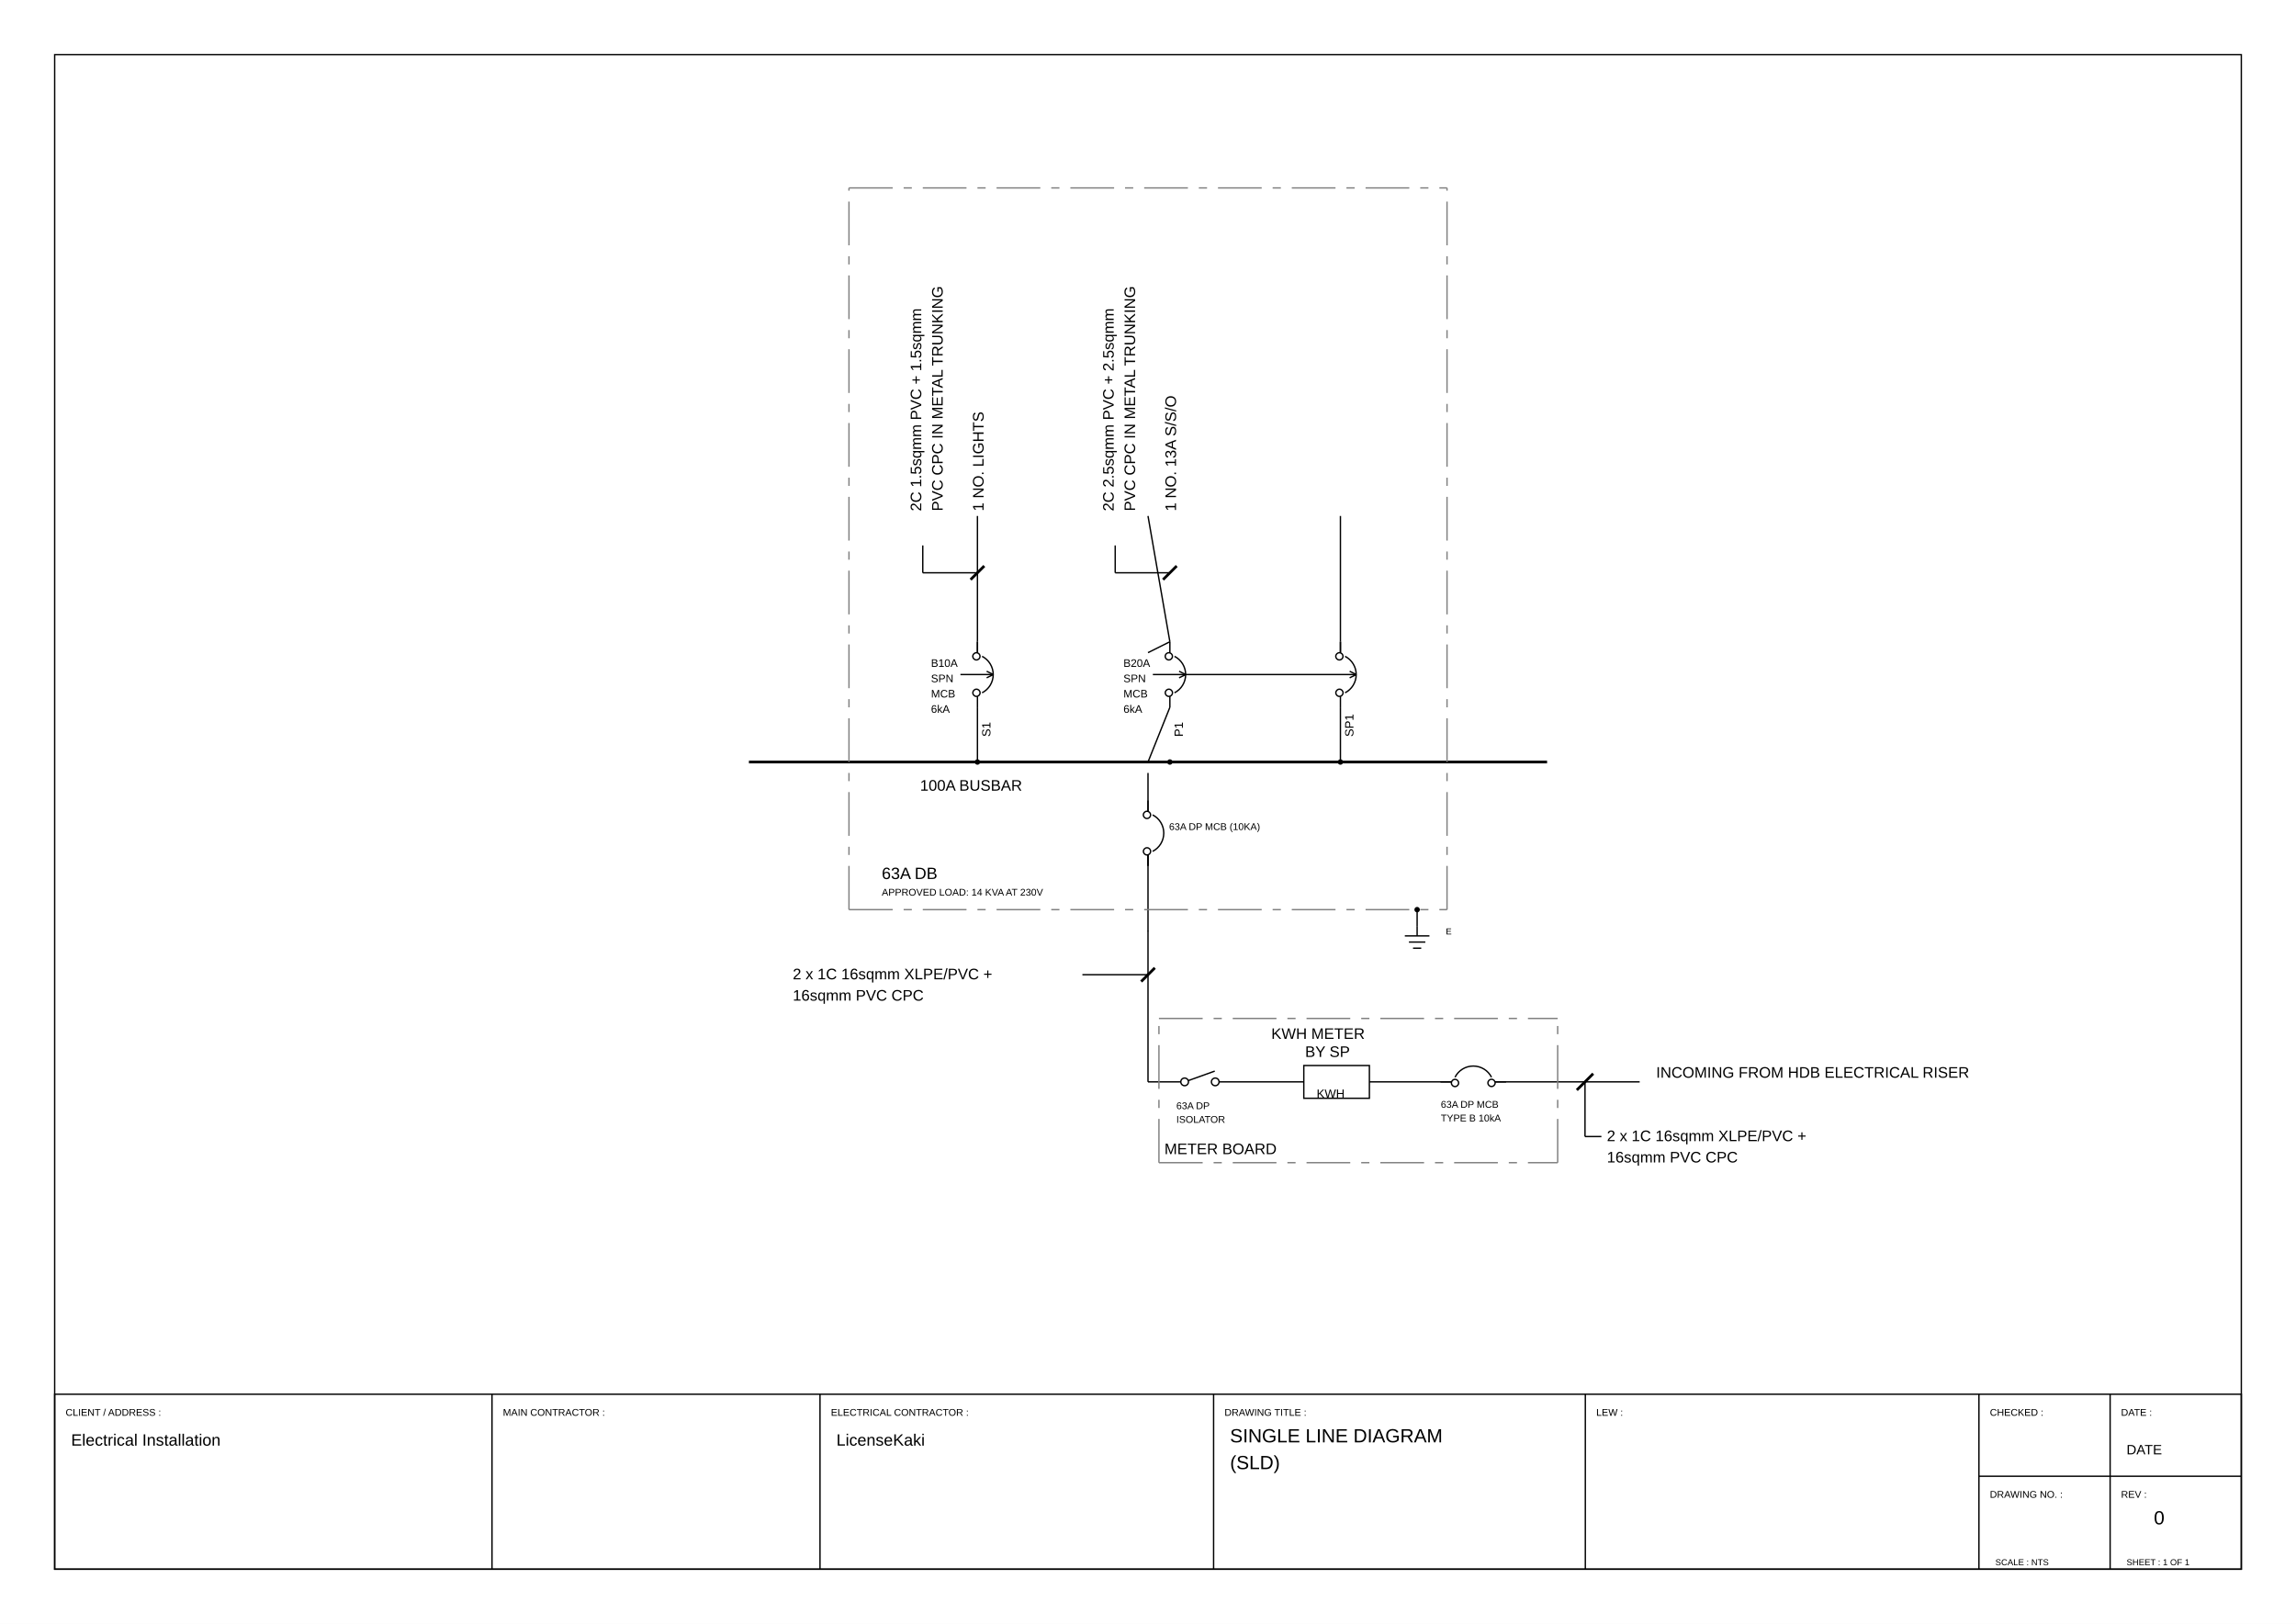
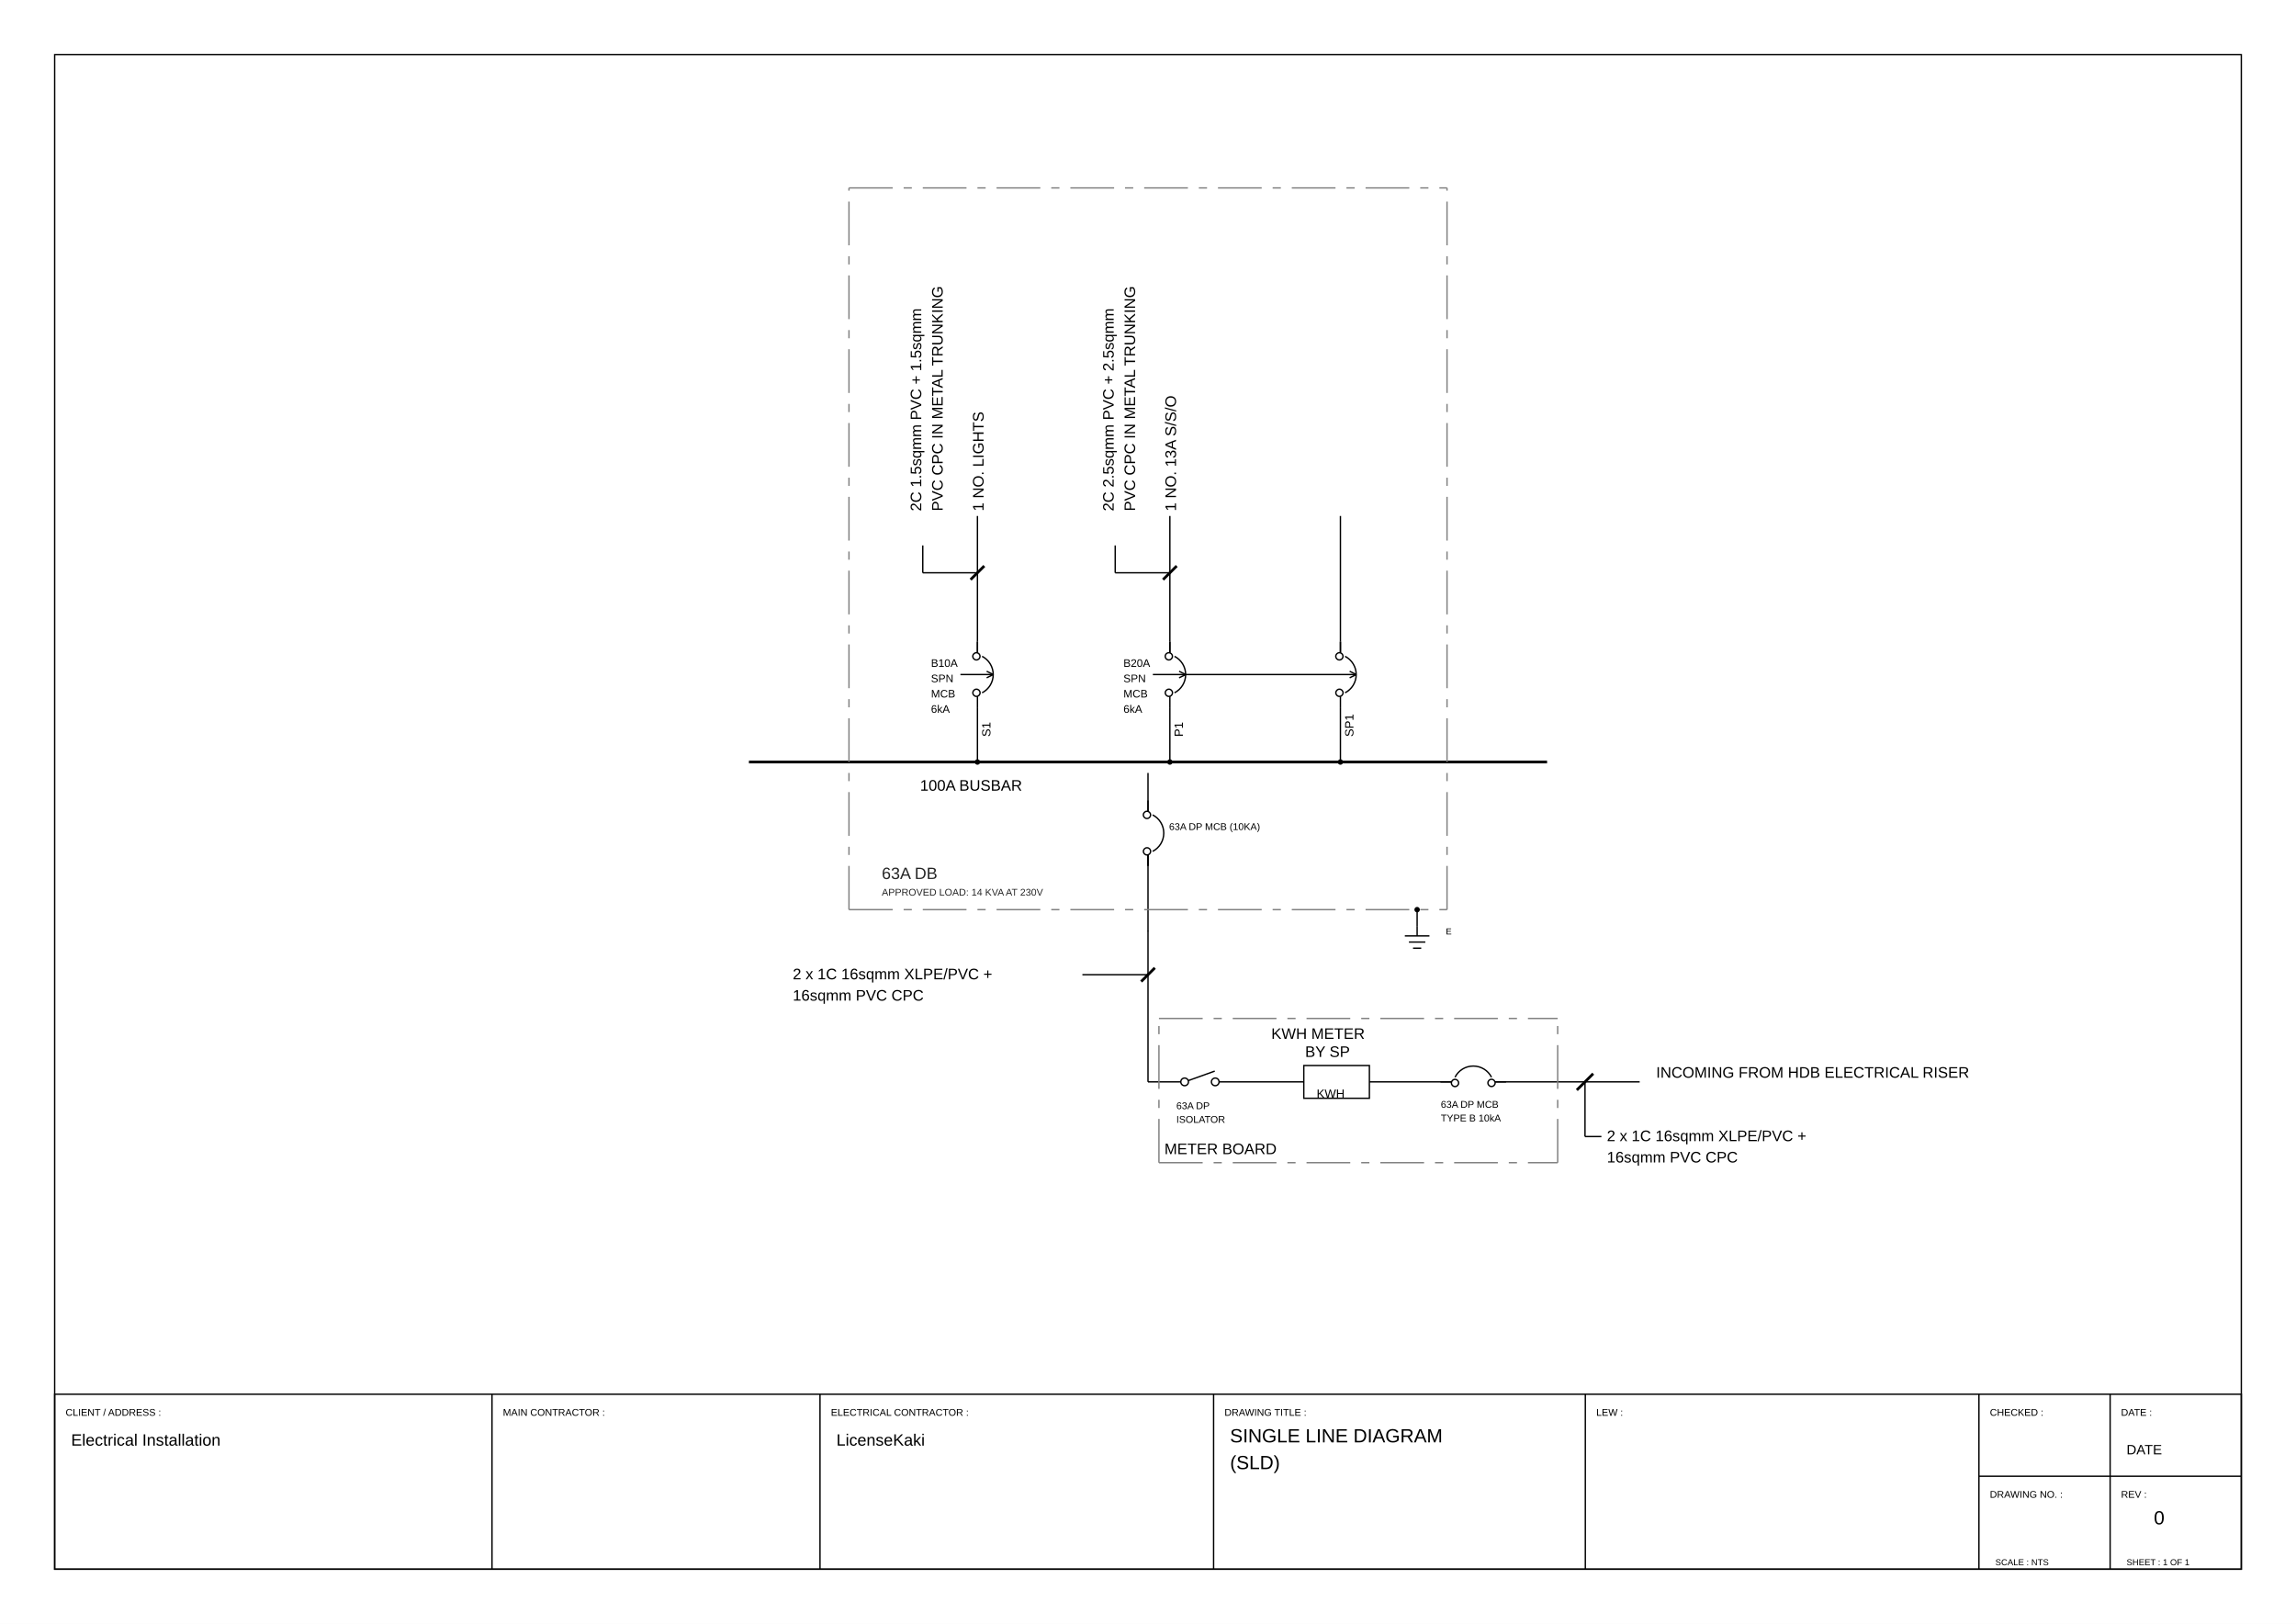
<svg xmlns="http://www.w3.org/2000/svg" viewBox="0 0 420.0 297.0" width="420.0mm" height="297.0mm">
  <rect width="420.0" height="297.0" fill="white" />
  <polygon points="10.00,287.00 410.00,287.00 410.00,10.00 10.00,10.00" stroke="#000000" stroke-width="0.25" fill="none" />
  <polygon points="10.00,287.00 410.00,287.00 410.00,255.00 10.00,255.00" stroke="#000000" stroke-width="0.25" fill="none" />
  <line x1="90.00" y1="255.00" x2="90.00" y2="287.00" stroke="#000000" stroke-width="0.25" fill="none" />
  <line x1="150.00" y1="255.00" x2="150.00" y2="287.00" stroke="#000000" stroke-width="0.25" fill="none" />
  <line x1="222.00" y1="255.00" x2="222.00" y2="287.00" stroke="#000000" stroke-width="0.25" fill="none" />
  <line x1="290.00" y1="255.00" x2="290.00" y2="287.00" stroke="#000000" stroke-width="0.25" fill="none" />
  <line x1="362.00" y1="255.00" x2="362.00" y2="287.00" stroke="#000000" stroke-width="0.25" fill="none" />
  <line x1="362.00" y1="270.00" x2="410.00" y2="270.00" stroke="#000000" stroke-width="0.25" fill="none" />
  <line x1="386.00" y1="255.00" x2="386.00" y2="287.00" stroke="#000000" stroke-width="0.25" fill="none" />
  <text x="12.00" y="258.94" font-family="Arial, Helvetica, sans-serif" font-size="1.8" fill="#000000">CLIENT / ADDRESS :</text>
  <text x="92.00" y="258.94" font-family="Arial, Helvetica, sans-serif" font-size="1.8" fill="#000000">MAIN CONTRACTOR :</text>
  <text x="152.00" y="258.94" font-family="Arial, Helvetica, sans-serif" font-size="1.8" fill="#000000">ELECTRICAL CONTRACTOR :</text>
  <text x="224.00" y="258.94" font-family="Arial, Helvetica, sans-serif" font-size="1.8" fill="#000000">DRAWING TITLE :</text>
  <text x="292.00" y="258.94" font-family="Arial, Helvetica, sans-serif" font-size="1.8" fill="#000000">LEW :</text>
  <text x="364.00" y="258.94" font-family="Arial, Helvetica, sans-serif" font-size="1.8" fill="#000000">CHECKED :</text>
  <text x="388.00" y="258.94" font-family="Arial, Helvetica, sans-serif" font-size="1.8" fill="#000000">DATE :</text>
  <text x="364.00" y="273.94" font-family="Arial, Helvetica, sans-serif" font-size="1.8" fill="#000000">DRAWING NO. :</text>
  <text x="388.00" y="273.94" font-family="Arial, Helvetica, sans-serif" font-size="1.8" fill="#000000">REV :</text>
  <circle cx="222.30" cy="197.87" r="0.70" stroke="#000000" stroke-width="0.25" fill="none" />
  <circle cx="216.70" cy="197.87" r="0.70" stroke="#000000" stroke-width="0.25" fill="none" />
  <polyline points="217.36,197.64 222.21,195.90" stroke="#000000" stroke-width="0.25" fill="none" />
  <text x="215.18" y="202.86" font-family="Arial, Helvetica, sans-serif" font-size="1.8" fill="#000000">
    <tspan x="215.18">63A DP</tspan>
    <tspan x="215.18" dy="2.5">ISOLATOR</tspan>
  </text>
  <polygon points="238.50,194.88 250.50,194.88 250.50,200.87 238.50,200.87" stroke="#000000" stroke-width="0.25" fill="none" />
  <text x="240.84" y="200.79" font-family="Arial, Helvetica, sans-serif" font-size="2.2" fill="#000000">KWH</text>
  <text x="232.55" y="190.01" font-family="Arial, Helvetica, sans-serif" font-size="2.8" fill="#000000">KWH METER</text>
  <text x="238.74" y="193.31" font-family="Arial, Helvetica, sans-serif" font-size="2.8" fill="#000000">BY SP</text>
  <path d="M 272.84,197.02 A 3.75,3.75 0 0,0 266.16,197.02" stroke="#000000" stroke-width="0.25" fill="none" />
  <circle cx="266.16" cy="198.07" r="0.66" stroke="#000000" stroke-width="0.25" fill="none" />
  <circle cx="272.84" cy="198.06" r="0.66" stroke="#000000" stroke-width="0.25" fill="none" />
  <line x1="265.50" y1="197.87" x2="263.50" y2="197.87" stroke="#000000" stroke-width="0.25" fill="none" />
  <line x1="273.50" y1="197.87" x2="275.50" y2="197.87" stroke="#000000" stroke-width="0.25" fill="none" />
  <text x="263.56" y="202.61" font-family="Arial, Helvetica, sans-serif" font-size="1.8" fill="#000000">
    <tspan x="263.56">63A DP MCB</tspan>
    <tspan x="263.56" dy="2.5">TYPE B 10kA</tspan>
  </text>
  <text x="302.94" y="197.11" font-family="Arial, Helvetica, sans-serif" font-size="2.8" fill="#000000">INCOMING FROM HDB ELECTRICAL RISER</text>
  <text x="293.94" y="208.71" font-family="Arial, Helvetica, sans-serif" font-size="2.8" fill="#000000">
    <tspan x="293.94">2 x 1C 16sqmm XLPE/PVC +</tspan>
    <tspan x="293.94" dy="3.9">16sqmm PVC CPC</tspan>
  </text>
  <text x="213.00" y="211.09" font-family="Arial, Helvetica, sans-serif" font-size="2.8" fill="#000000">METER BOARD</text>
  <path d="M 210.85,155.71 A 3.75,3.75 0 0,0 210.85,149.04" stroke="#000000" stroke-width="0.25" fill="none" />
  <circle cx="209.81" cy="149.04" r="0.66" stroke="#000000" stroke-width="0.25" fill="none" />
  <circle cx="209.82" cy="155.71" r="0.66" stroke="#000000" stroke-width="0.25" fill="none" />
  <line x1="210.00" y1="156.37" x2="210.00" y2="158.37" stroke="#000000" stroke-width="0.25" fill="none" />
  <line x1="210.00" y1="148.37" x2="210.00" y2="146.37" stroke="#000000" stroke-width="0.25" fill="none" />
  <text x="213.85" y="151.81" font-family="Arial, Helvetica, sans-serif" font-size="1.8" fill="#000000">63A DP MCB (10KA)</text>
  <line x1="137.00" y1="139.37" x2="283.00" y2="139.37" stroke="#000000" stroke-width="0.50" fill="none" />
  <text x="168.30" y="144.61" font-family="Arial, Helvetica, sans-serif" font-size="2.8" fill="#000000">100A BUSBAR</text>
  <text x="180.30" y="135.63" font-family="Arial, Helvetica, sans-serif" font-size="2.2" fill="#000000" transform="rotate(-90.0,180.30,134.75)">S1</text>
  <path d="M 179.65,126.71 A 3.75,3.75 0 0,0 179.65,120.04" stroke="#000000" stroke-width="0.25" fill="none" />
  <circle cx="178.61" cy="120.04" r="0.66" stroke="#000000" stroke-width="0.25" fill="none" />
  <circle cx="178.62" cy="126.71" r="0.66" stroke="#000000" stroke-width="0.25" fill="none" />
  <line x1="178.80" y1="127.37" x2="178.80" y2="129.37" stroke="#000000" stroke-width="0.25" fill="none" />
  <line x1="178.80" y1="119.37" x2="178.80" y2="117.37" stroke="#000000" stroke-width="0.25" fill="none" />
  <line x1="175.69" y1="123.37" x2="181.69" y2="123.37" stroke="#000000" stroke-width="0.25" fill="none" />
  <line x1="181.69" y1="123.37" x2="180.49" y2="122.77" stroke="#000000" stroke-width="0.25" fill="none" />
  <line x1="181.69" y1="123.37" x2="180.49" y2="123.97" stroke="#000000" stroke-width="0.25" fill="none" />
  <text x="170.30" y="121.97" font-family="Arial, Helvetica, sans-serif" font-size="2.0" fill="#000000">
    <tspan x="170.30">B10A</tspan>
    <tspan x="170.30" dy="2.8">SPN</tspan>
    <tspan x="170.30" dy="2.8">MCB</tspan>
    <tspan x="170.30" dy="2.8">6kA</tspan>
  </text>
  <text x="178.80" y="94.61" font-family="Arial, Helvetica, sans-serif" font-size="2.8" fill="#000000" transform="rotate(-90.0,178.80,93.49)">1 NO. LIGHTS</text>
  <text x="215.50" y="135.63" font-family="Arial, Helvetica, sans-serif" font-size="2.2" fill="#000000" transform="rotate(-90.0,215.50,134.75)">P1</text>
  <path d="M 214.85,126.71 A 3.75,3.75 0 0,0 214.85,120.04" stroke="#000000" stroke-width="0.25" fill="none" />
  <circle cx="213.81" cy="120.04" r="0.66" stroke="#000000" stroke-width="0.25" fill="none" />
  <circle cx="213.82" cy="126.71" r="0.66" stroke="#000000" stroke-width="0.25" fill="none" />
  <line x1="214.00" y1="127.37" x2="214.00" y2="129.37" stroke="#000000" stroke-width="0.25" fill="none" />
  <line x1="214.00" y1="119.37" x2="214.00" y2="117.37" stroke="#000000" stroke-width="0.25" fill="none" />
  <line x1="210.89" y1="123.37" x2="216.89" y2="123.37" stroke="#000000" stroke-width="0.25" fill="none" />
  <line x1="216.89" y1="123.37" x2="215.69" y2="122.77" stroke="#000000" stroke-width="0.25" fill="none" />
  <line x1="216.89" y1="123.37" x2="215.69" y2="123.97" stroke="#000000" stroke-width="0.25" fill="none" />
  <text x="205.50" y="121.97" font-family="Arial, Helvetica, sans-serif" font-size="2.0" fill="#000000">
    <tspan x="205.50">B20A</tspan>
    <tspan x="205.50" dy="2.8">SPN</tspan>
    <tspan x="205.50" dy="2.8">MCB</tspan>
    <tspan x="205.50" dy="2.8">6kA</tspan>
  </text>
  <text x="214.00" y="94.61" font-family="Arial, Helvetica, sans-serif" font-size="2.8" fill="#000000" transform="rotate(-90.0,214.00,93.49)">1 NO. 13A S/S/O</text>
  <text x="246.70" y="135.63" font-family="Arial, Helvetica, sans-serif" font-size="2.2" fill="#000000" transform="rotate(-90.0,246.70,134.75)">SP1</text>
  <path d="M 246.05,126.71 A 3.75,3.75 0 0,0 246.05,120.04" stroke="#000000" stroke-width="0.25" fill="none" />
  <circle cx="245.01" cy="120.04" r="0.66" stroke="#000000" stroke-width="0.25" fill="none" />
  <circle cx="245.02" cy="126.71" r="0.66" stroke="#000000" stroke-width="0.25" fill="none" />
  <line x1="245.20" y1="127.37" x2="245.20" y2="129.37" stroke="#000000" stroke-width="0.25" fill="none" />
  <line x1="245.20" y1="119.37" x2="245.20" y2="117.37" stroke="#000000" stroke-width="0.25" fill="none" />
  <line x1="216.89" y1="123.37" x2="248.09" y2="123.37" stroke="#000000" stroke-width="0.25" fill="none" />
  <line x1="248.09" y1="123.37" x2="246.89" y2="122.77" stroke="#000000" stroke-width="0.25" fill="none" />
  <line x1="248.09" y1="123.37" x2="246.89" y2="123.97" stroke="#000000" stroke-width="0.25" fill="none" />
  <text x="167.40" y="94.61" font-family="Arial, Helvetica, sans-serif" font-size="2.8" fill="#000000" transform="rotate(-90.0,167.40,93.49)">2C 1.5sqmm PVC + 1.5sqmm</text>
  <text x="171.32" y="94.61" font-family="Arial, Helvetica, sans-serif" font-size="2.8" fill="#000000" transform="rotate(-90.0,171.32,93.49)">PVC CPC IN METAL TRUNKING</text>
  <text x="202.60" y="94.61" font-family="Arial, Helvetica, sans-serif" font-size="2.8" fill="#000000" transform="rotate(-90.0,202.60,93.49)">2C 2.5sqmm PVC + 2.5sqmm</text>
  <text x="206.52" y="94.61" font-family="Arial, Helvetica, sans-serif" font-size="2.8" fill="#000000" transform="rotate(-90.0,206.52,93.49)">PVC CPC IN METAL TRUNKING</text>
-   <text x="161.30" y="160.77" font-family="Arial, Helvetica, sans-serif" font-size="3.0" fill="#000000">63A DB</text>
-   <text x="161.30" y="163.81" font-family="Arial, Helvetica, sans-serif" font-size="1.8" fill="#000000">APPROVED LOAD: 14 KVA AT 230V</text>
+   <text x="161.30" y="160.77" font-family="Arial, Helvetica, sans-serif" font-size="3.0" fill="#262626">63A DB</text>
+   <text x="161.30" y="163.81" font-family="Arial, Helvetica, sans-serif" font-size="1.8" fill="#262626">APPROVED LOAD: 14 KVA AT 230V</text>
  <line x1="259.23" y1="169.37" x2="259.23" y2="171.17" stroke="#000000" stroke-width="0.25" fill="none" />
  <line x1="256.98" y1="171.17" x2="261.48" y2="171.17" stroke="#000000" stroke-width="0.25" fill="none" />
  <line x1="257.73" y1="172.30" x2="260.73" y2="172.30" stroke="#000000" stroke-width="0.25" fill="none" />
  <line x1="258.48" y1="173.42" x2="259.98" y2="173.42" stroke="#000000" stroke-width="0.25" fill="none" />
  <text x="264.48" y="170.90" font-family="Arial, Helvetica, sans-serif" font-size="1.6" fill="#000000">E</text>
  <text x="145.02" y="179.11" font-family="Arial, Helvetica, sans-serif" font-size="2.8" fill="#000000">
    <tspan x="145.02">2 x 1C 16sqmm XLPE/PVC +</tspan>
    <tspan x="145.02" dy="3.9">16sqmm PVC CPC</tspan>
  </text>
  <line x1="210.00" y1="197.87" x2="216.00" y2="197.87" stroke="#000000" stroke-width="0.25" fill="none" />
  <line x1="223.00" y1="197.87" x2="238.50" y2="197.87" stroke="#000000" stroke-width="0.25" fill="none" />
  <line x1="250.50" y1="197.87" x2="265.50" y2="197.87" stroke="#000000" stroke-width="0.25" fill="none" />
  <line x1="273.50" y1="197.87" x2="299.94" y2="197.87" stroke="#000000" stroke-width="0.25" fill="none" />
  <line x1="288.44" y1="199.37" x2="291.44" y2="196.37" stroke="#000000" stroke-width="0.50" fill="none" />
  <line x1="289.94" y1="197.87" x2="289.94" y2="207.87" stroke="#000000" stroke-width="0.25" fill="none" />
  <line x1="289.94" y1="207.87" x2="292.94" y2="207.87" stroke="#000000" stroke-width="0.25" fill="none" />
  <line x1="210.00" y1="197.87" x2="210.00" y2="170.27" stroke="#000000" stroke-width="0.25" fill="none" />
  <line x1="208.75" y1="179.52" x2="211.25" y2="177.02" stroke="#000000" stroke-width="0.50" fill="none" />
  <line x1="210.00" y1="178.27" x2="198.00" y2="178.27" stroke="#000000" stroke-width="0.25" fill="none" />
  <line x1="210.00" y1="170.37" x2="210.00" y2="156.37" stroke="#000000" stroke-width="0.25" fill="none" />
  <line x1="210.00" y1="158.37" x2="210.00" y2="156.37" stroke="#000000" stroke-width="0.25" fill="none" />
  <line x1="210.00" y1="148.37" x2="210.00" y2="146.37" stroke="#000000" stroke-width="0.25" fill="none" />
  <line x1="210.00" y1="146.37" x2="210.00" y2="141.37" stroke="#000000" stroke-width="0.25" fill="none" />
  <line x1="178.80" y1="139.37" x2="178.80" y2="129.37" stroke="#000000" stroke-width="0.25" fill="none" />
  <line x1="178.80" y1="119.37" x2="178.80" y2="117.37" stroke="#000000" stroke-width="0.25" fill="none" />
  <line x1="178.80" y1="117.37" x2="178.80" y2="94.37" stroke="#000000" stroke-width="0.25" fill="none" />
-   <line x1="210.00" y1="139.37" x2="214.00" y2="129.37" stroke="#000000" stroke-width="0.25" fill="none" />
-   <line x1="210.00" y1="119.37" x2="214.00" y2="117.37" stroke="#000000" stroke-width="0.25" fill="none" />
-   <line x1="214.00" y1="117.37" x2="210.00" y2="94.37" stroke="#000000" stroke-width="0.25" fill="none" />
+   <line x1="214.00" y1="139.37" x2="214.00" y2="129.37" stroke="#000000" stroke-width="0.25" fill="none" />
+   <line x1="214.00" y1="119.37" x2="214.00" y2="117.37" stroke="#000000" stroke-width="0.25" fill="none" />
+   <line x1="214.00" y1="117.37" x2="214.00" y2="94.37" stroke="#000000" stroke-width="0.25" fill="none" />
  <line x1="245.20" y1="139.37" x2="245.20" y2="129.37" stroke="#000000" stroke-width="0.25" fill="none" />
  <line x1="245.20" y1="119.37" x2="245.20" y2="117.37" stroke="#000000" stroke-width="0.25" fill="none" />
  <line x1="245.20" y1="117.37" x2="245.20" y2="94.37" stroke="#000000" stroke-width="0.25" fill="none" />
  <line x1="168.80" y1="104.76" x2="178.80" y2="104.76" stroke="#000000" stroke-width="0.25" fill="none" />
  <line x1="177.55" y1="106.01" x2="180.05" y2="103.51" stroke="#000000" stroke-width="0.50" fill="none" />
  <line x1="168.80" y1="104.76" x2="168.80" y2="99.76" stroke="#000000" stroke-width="0.25" fill="none" />
  <line x1="204.00" y1="104.76" x2="214.00" y2="104.76" stroke="#000000" stroke-width="0.25" fill="none" />
  <line x1="212.75" y1="106.01" x2="215.25" y2="103.51" stroke="#000000" stroke-width="0.50" fill="none" />
  <line x1="204.00" y1="104.76" x2="204.00" y2="99.76" stroke="#000000" stroke-width="0.25" fill="none" />
  <line x1="259.23" y1="166.37" x2="259.23" y2="169.37" stroke="#000000" stroke-width="0.25" fill="none" />
  <line x1="212.00" y1="212.65" x2="220.00" y2="212.65" stroke="#808080" stroke-width="0.25" fill="none" />
  <line x1="222.00" y1="212.65" x2="223.50" y2="212.65" stroke="#808080" stroke-width="0.25" fill="none" />
  <line x1="225.50" y1="212.65" x2="233.50" y2="212.65" stroke="#808080" stroke-width="0.25" fill="none" />
  <line x1="235.50" y1="212.65" x2="237.00" y2="212.65" stroke="#808080" stroke-width="0.25" fill="none" />
  <line x1="239.00" y1="212.65" x2="247.00" y2="212.65" stroke="#808080" stroke-width="0.25" fill="none" />
  <line x1="249.00" y1="212.65" x2="250.50" y2="212.65" stroke="#808080" stroke-width="0.25" fill="none" />
  <line x1="252.50" y1="212.65" x2="260.50" y2="212.65" stroke="#808080" stroke-width="0.25" fill="none" />
  <line x1="262.50" y1="212.65" x2="264.00" y2="212.65" stroke="#808080" stroke-width="0.25" fill="none" />
  <line x1="266.00" y1="212.65" x2="274.00" y2="212.65" stroke="#808080" stroke-width="0.25" fill="none" />
  <line x1="276.00" y1="212.65" x2="277.50" y2="212.65" stroke="#808080" stroke-width="0.25" fill="none" />
  <line x1="279.50" y1="212.65" x2="284.94" y2="212.65" stroke="#808080" stroke-width="0.25" fill="none" />
  <line x1="212.00" y1="186.27" x2="220.00" y2="186.27" stroke="#808080" stroke-width="0.25" fill="none" />
  <line x1="222.00" y1="186.27" x2="223.50" y2="186.27" stroke="#808080" stroke-width="0.25" fill="none" />
  <line x1="225.50" y1="186.27" x2="233.50" y2="186.27" stroke="#808080" stroke-width="0.25" fill="none" />
  <line x1="235.50" y1="186.27" x2="237.00" y2="186.27" stroke="#808080" stroke-width="0.25" fill="none" />
  <line x1="239.00" y1="186.27" x2="247.00" y2="186.27" stroke="#808080" stroke-width="0.25" fill="none" />
  <line x1="249.00" y1="186.27" x2="250.50" y2="186.27" stroke="#808080" stroke-width="0.25" fill="none" />
  <line x1="252.50" y1="186.27" x2="260.50" y2="186.27" stroke="#808080" stroke-width="0.25" fill="none" />
  <line x1="262.50" y1="186.27" x2="264.00" y2="186.27" stroke="#808080" stroke-width="0.25" fill="none" />
  <line x1="266.00" y1="186.27" x2="274.00" y2="186.27" stroke="#808080" stroke-width="0.25" fill="none" />
  <line x1="276.00" y1="186.27" x2="277.50" y2="186.27" stroke="#808080" stroke-width="0.25" fill="none" />
  <line x1="279.50" y1="186.27" x2="284.94" y2="186.27" stroke="#808080" stroke-width="0.25" fill="none" />
  <line x1="212.00" y1="212.65" x2="212.00" y2="204.65" stroke="#808080" stroke-width="0.25" fill="none" />
  <line x1="212.00" y1="202.65" x2="212.00" y2="201.15" stroke="#808080" stroke-width="0.25" fill="none" />
  <line x1="212.00" y1="199.15" x2="212.00" y2="191.15" stroke="#808080" stroke-width="0.25" fill="none" />
  <line x1="212.00" y1="189.15" x2="212.00" y2="187.65" stroke="#808080" stroke-width="0.25" fill="none" />
  <line x1="284.94" y1="212.65" x2="284.94" y2="204.65" stroke="#808080" stroke-width="0.25" fill="none" />
  <line x1="284.94" y1="202.65" x2="284.94" y2="201.15" stroke="#808080" stroke-width="0.25" fill="none" />
  <line x1="284.94" y1="199.15" x2="284.94" y2="191.15" stroke="#808080" stroke-width="0.25" fill="none" />
  <line x1="284.94" y1="189.15" x2="284.94" y2="187.65" stroke="#808080" stroke-width="0.25" fill="none" />
  <line x1="155.30" y1="166.37" x2="163.30" y2="166.37" stroke="#808080" stroke-width="0.25" fill="none" />
  <line x1="165.30" y1="166.37" x2="166.80" y2="166.37" stroke="#808080" stroke-width="0.25" fill="none" />
  <line x1="168.80" y1="166.37" x2="176.80" y2="166.37" stroke="#808080" stroke-width="0.25" fill="none" />
  <line x1="178.80" y1="166.37" x2="180.30" y2="166.37" stroke="#808080" stroke-width="0.25" fill="none" />
  <line x1="182.30" y1="166.37" x2="190.30" y2="166.37" stroke="#808080" stroke-width="0.25" fill="none" />
  <line x1="192.30" y1="166.37" x2="193.80" y2="166.37" stroke="#808080" stroke-width="0.25" fill="none" />
  <line x1="195.80" y1="166.37" x2="203.80" y2="166.37" stroke="#808080" stroke-width="0.25" fill="none" />
  <line x1="205.80" y1="166.37" x2="207.30" y2="166.37" stroke="#808080" stroke-width="0.25" fill="none" />
  <line x1="209.30" y1="166.37" x2="217.30" y2="166.37" stroke="#808080" stroke-width="0.25" fill="none" />
  <line x1="219.30" y1="166.37" x2="220.80" y2="166.37" stroke="#808080" stroke-width="0.25" fill="none" />
  <line x1="222.80" y1="166.37" x2="230.80" y2="166.37" stroke="#808080" stroke-width="0.25" fill="none" />
  <line x1="232.80" y1="166.37" x2="234.30" y2="166.37" stroke="#808080" stroke-width="0.25" fill="none" />
  <line x1="236.30" y1="166.37" x2="244.30" y2="166.37" stroke="#808080" stroke-width="0.25" fill="none" />
  <line x1="246.30" y1="166.37" x2="247.80" y2="166.37" stroke="#808080" stroke-width="0.25" fill="none" />
  <line x1="249.80" y1="166.37" x2="257.80" y2="166.37" stroke="#808080" stroke-width="0.25" fill="none" />
  <line x1="259.80" y1="166.37" x2="261.30" y2="166.37" stroke="#808080" stroke-width="0.25" fill="none" />
  <line x1="263.30" y1="166.37" x2="264.70" y2="166.37" stroke="#808080" stroke-width="0.25" fill="none" />
  <line x1="155.30" y1="34.37" x2="163.30" y2="34.37" stroke="#808080" stroke-width="0.25" fill="none" />
  <line x1="165.30" y1="34.37" x2="166.80" y2="34.37" stroke="#808080" stroke-width="0.25" fill="none" />
  <line x1="168.80" y1="34.37" x2="176.80" y2="34.37" stroke="#808080" stroke-width="0.25" fill="none" />
  <line x1="178.80" y1="34.37" x2="180.30" y2="34.37" stroke="#808080" stroke-width="0.25" fill="none" />
  <line x1="182.30" y1="34.37" x2="190.30" y2="34.37" stroke="#808080" stroke-width="0.25" fill="none" />
  <line x1="192.30" y1="34.37" x2="193.80" y2="34.37" stroke="#808080" stroke-width="0.25" fill="none" />
  <line x1="195.80" y1="34.37" x2="203.80" y2="34.37" stroke="#808080" stroke-width="0.25" fill="none" />
  <line x1="205.80" y1="34.37" x2="207.30" y2="34.37" stroke="#808080" stroke-width="0.25" fill="none" />
  <line x1="209.30" y1="34.37" x2="217.30" y2="34.37" stroke="#808080" stroke-width="0.25" fill="none" />
  <line x1="219.30" y1="34.37" x2="220.80" y2="34.37" stroke="#808080" stroke-width="0.25" fill="none" />
  <line x1="222.80" y1="34.37" x2="230.80" y2="34.37" stroke="#808080" stroke-width="0.25" fill="none" />
  <line x1="232.80" y1="34.37" x2="234.30" y2="34.37" stroke="#808080" stroke-width="0.25" fill="none" />
  <line x1="236.30" y1="34.37" x2="244.30" y2="34.37" stroke="#808080" stroke-width="0.25" fill="none" />
  <line x1="246.30" y1="34.37" x2="247.80" y2="34.37" stroke="#808080" stroke-width="0.25" fill="none" />
  <line x1="249.80" y1="34.37" x2="257.80" y2="34.37" stroke="#808080" stroke-width="0.25" fill="none" />
  <line x1="259.80" y1="34.37" x2="261.30" y2="34.37" stroke="#808080" stroke-width="0.25" fill="none" />
  <line x1="263.30" y1="34.37" x2="264.70" y2="34.37" stroke="#808080" stroke-width="0.25" fill="none" />
  <line x1="155.30" y1="166.37" x2="155.30" y2="158.37" stroke="#808080" stroke-width="0.25" fill="none" />
  <line x1="155.30" y1="156.37" x2="155.30" y2="154.87" stroke="#808080" stroke-width="0.25" fill="none" />
  <line x1="155.30" y1="152.87" x2="155.30" y2="144.87" stroke="#808080" stroke-width="0.25" fill="none" />
  <line x1="155.30" y1="142.87" x2="155.30" y2="141.37" stroke="#808080" stroke-width="0.25" fill="none" />
  <line x1="155.30" y1="139.37" x2="155.30" y2="131.37" stroke="#808080" stroke-width="0.25" fill="none" />
  <line x1="155.30" y1="129.37" x2="155.30" y2="127.87" stroke="#808080" stroke-width="0.25" fill="none" />
  <line x1="155.30" y1="125.87" x2="155.30" y2="117.87" stroke="#808080" stroke-width="0.25" fill="none" />
  <line x1="155.30" y1="115.87" x2="155.30" y2="114.37" stroke="#808080" stroke-width="0.25" fill="none" />
  <line x1="155.30" y1="112.37" x2="155.30" y2="104.37" stroke="#808080" stroke-width="0.25" fill="none" />
  <line x1="155.30" y1="102.37" x2="155.30" y2="100.87" stroke="#808080" stroke-width="0.25" fill="none" />
  <line x1="155.30" y1="98.87" x2="155.30" y2="90.87" stroke="#808080" stroke-width="0.25" fill="none" />
  <line x1="155.30" y1="88.87" x2="155.30" y2="87.37" stroke="#808080" stroke-width="0.25" fill="none" />
  <line x1="155.30" y1="85.37" x2="155.30" y2="77.37" stroke="#808080" stroke-width="0.25" fill="none" />
  <line x1="155.30" y1="75.37" x2="155.30" y2="73.87" stroke="#808080" stroke-width="0.25" fill="none" />
  <line x1="155.30" y1="71.87" x2="155.30" y2="63.87" stroke="#808080" stroke-width="0.25" fill="none" />
  <line x1="155.30" y1="61.87" x2="155.30" y2="60.37" stroke="#808080" stroke-width="0.25" fill="none" />
  <line x1="155.30" y1="58.37" x2="155.30" y2="50.37" stroke="#808080" stroke-width="0.25" fill="none" />
  <line x1="155.30" y1="48.37" x2="155.30" y2="46.87" stroke="#808080" stroke-width="0.25" fill="none" />
  <line x1="155.30" y1="44.87" x2="155.30" y2="36.87" stroke="#808080" stroke-width="0.25" fill="none" />
  <line x1="155.30" y1="34.87" x2="155.30" y2="34.37" stroke="#808080" stroke-width="0.25" fill="none" />
  <line x1="264.70" y1="166.37" x2="264.70" y2="158.37" stroke="#808080" stroke-width="0.25" fill="none" />
  <line x1="264.70" y1="156.37" x2="264.70" y2="154.87" stroke="#808080" stroke-width="0.25" fill="none" />
  <line x1="264.70" y1="152.87" x2="264.70" y2="144.87" stroke="#808080" stroke-width="0.25" fill="none" />
  <line x1="264.70" y1="142.87" x2="264.70" y2="141.37" stroke="#808080" stroke-width="0.25" fill="none" />
  <line x1="264.70" y1="139.37" x2="264.70" y2="131.37" stroke="#808080" stroke-width="0.25" fill="none" />
  <line x1="264.70" y1="129.37" x2="264.70" y2="127.87" stroke="#808080" stroke-width="0.25" fill="none" />
  <line x1="264.70" y1="125.87" x2="264.70" y2="117.87" stroke="#808080" stroke-width="0.25" fill="none" />
  <line x1="264.70" y1="115.87" x2="264.70" y2="114.37" stroke="#808080" stroke-width="0.25" fill="none" />
  <line x1="264.70" y1="112.37" x2="264.70" y2="104.37" stroke="#808080" stroke-width="0.25" fill="none" />
  <line x1="264.70" y1="102.37" x2="264.70" y2="100.87" stroke="#808080" stroke-width="0.25" fill="none" />
  <line x1="264.70" y1="98.87" x2="264.70" y2="90.87" stroke="#808080" stroke-width="0.25" fill="none" />
  <line x1="264.70" y1="88.87" x2="264.70" y2="87.37" stroke="#808080" stroke-width="0.25" fill="none" />
  <line x1="264.70" y1="85.37" x2="264.70" y2="77.37" stroke="#808080" stroke-width="0.25" fill="none" />
  <line x1="264.70" y1="75.37" x2="264.70" y2="73.87" stroke="#808080" stroke-width="0.25" fill="none" />
  <line x1="264.70" y1="71.87" x2="264.70" y2="63.87" stroke="#808080" stroke-width="0.25" fill="none" />
  <line x1="264.70" y1="61.87" x2="264.70" y2="60.37" stroke="#808080" stroke-width="0.25" fill="none" />
  <line x1="264.70" y1="58.37" x2="264.70" y2="50.37" stroke="#808080" stroke-width="0.25" fill="none" />
  <line x1="264.70" y1="48.37" x2="264.70" y2="46.87" stroke="#808080" stroke-width="0.25" fill="none" />
  <line x1="264.70" y1="44.87" x2="264.70" y2="36.87" stroke="#808080" stroke-width="0.25" fill="none" />
  <line x1="264.70" y1="34.87" x2="264.70" y2="34.37" stroke="#808080" stroke-width="0.25" fill="none" />
  <circle cx="178.80" cy="139.37" r="0.50" fill="rgb(0,0,0)" stroke="none" />
  <circle cx="214.00" cy="139.37" r="0.50" fill="rgb(0,0,0)" stroke="none" />
  <circle cx="245.20" cy="139.37" r="0.50" fill="rgb(0,0,0)" stroke="none" />
  <circle cx="259.23" cy="166.37" r="0.50" fill="rgb(0,0,0)" stroke="none" />
  <text x="13.00" y="264.40" font-family="Arial, Helvetica, sans-serif" font-size="3.0" fill="#000000">Electrical Installation</text>
  <text x="153.00" y="264.40" font-family="Arial, Helvetica, sans-serif" font-size="3.0" fill="#000000">LicenseKaki</text>
  <text x="225.00" y="263.80" font-family="Arial, Helvetica, sans-serif" font-size="3.5" fill="#000000">
    <tspan x="225.00">SINGLE LINE DIAGRAM</tspan>
    <tspan x="225.00" dy="4.9">(SLD)</tspan>
  </text>
  <text x="389.00" y="266.00" font-family="Arial, Helvetica, sans-serif" font-size="2.5" fill="#000000">DATE</text>
  <text x="365.00" y="278.00" font-family="Arial, Helvetica, sans-serif" font-size="2.5" fill="#000000" />
  <text x="394.00" y="278.80" font-family="Arial, Helvetica, sans-serif" font-size="3.5" fill="#000000">0</text>
  <text x="365.00" y="286.28" font-family="Arial, Helvetica, sans-serif" font-size="1.6" fill="#000000">SCALE : NTS</text>
  <text x="389.00" y="286.28" font-family="Arial, Helvetica, sans-serif" font-size="1.6" fill="#000000">SHEET : 1 OF 1</text>
</svg>
